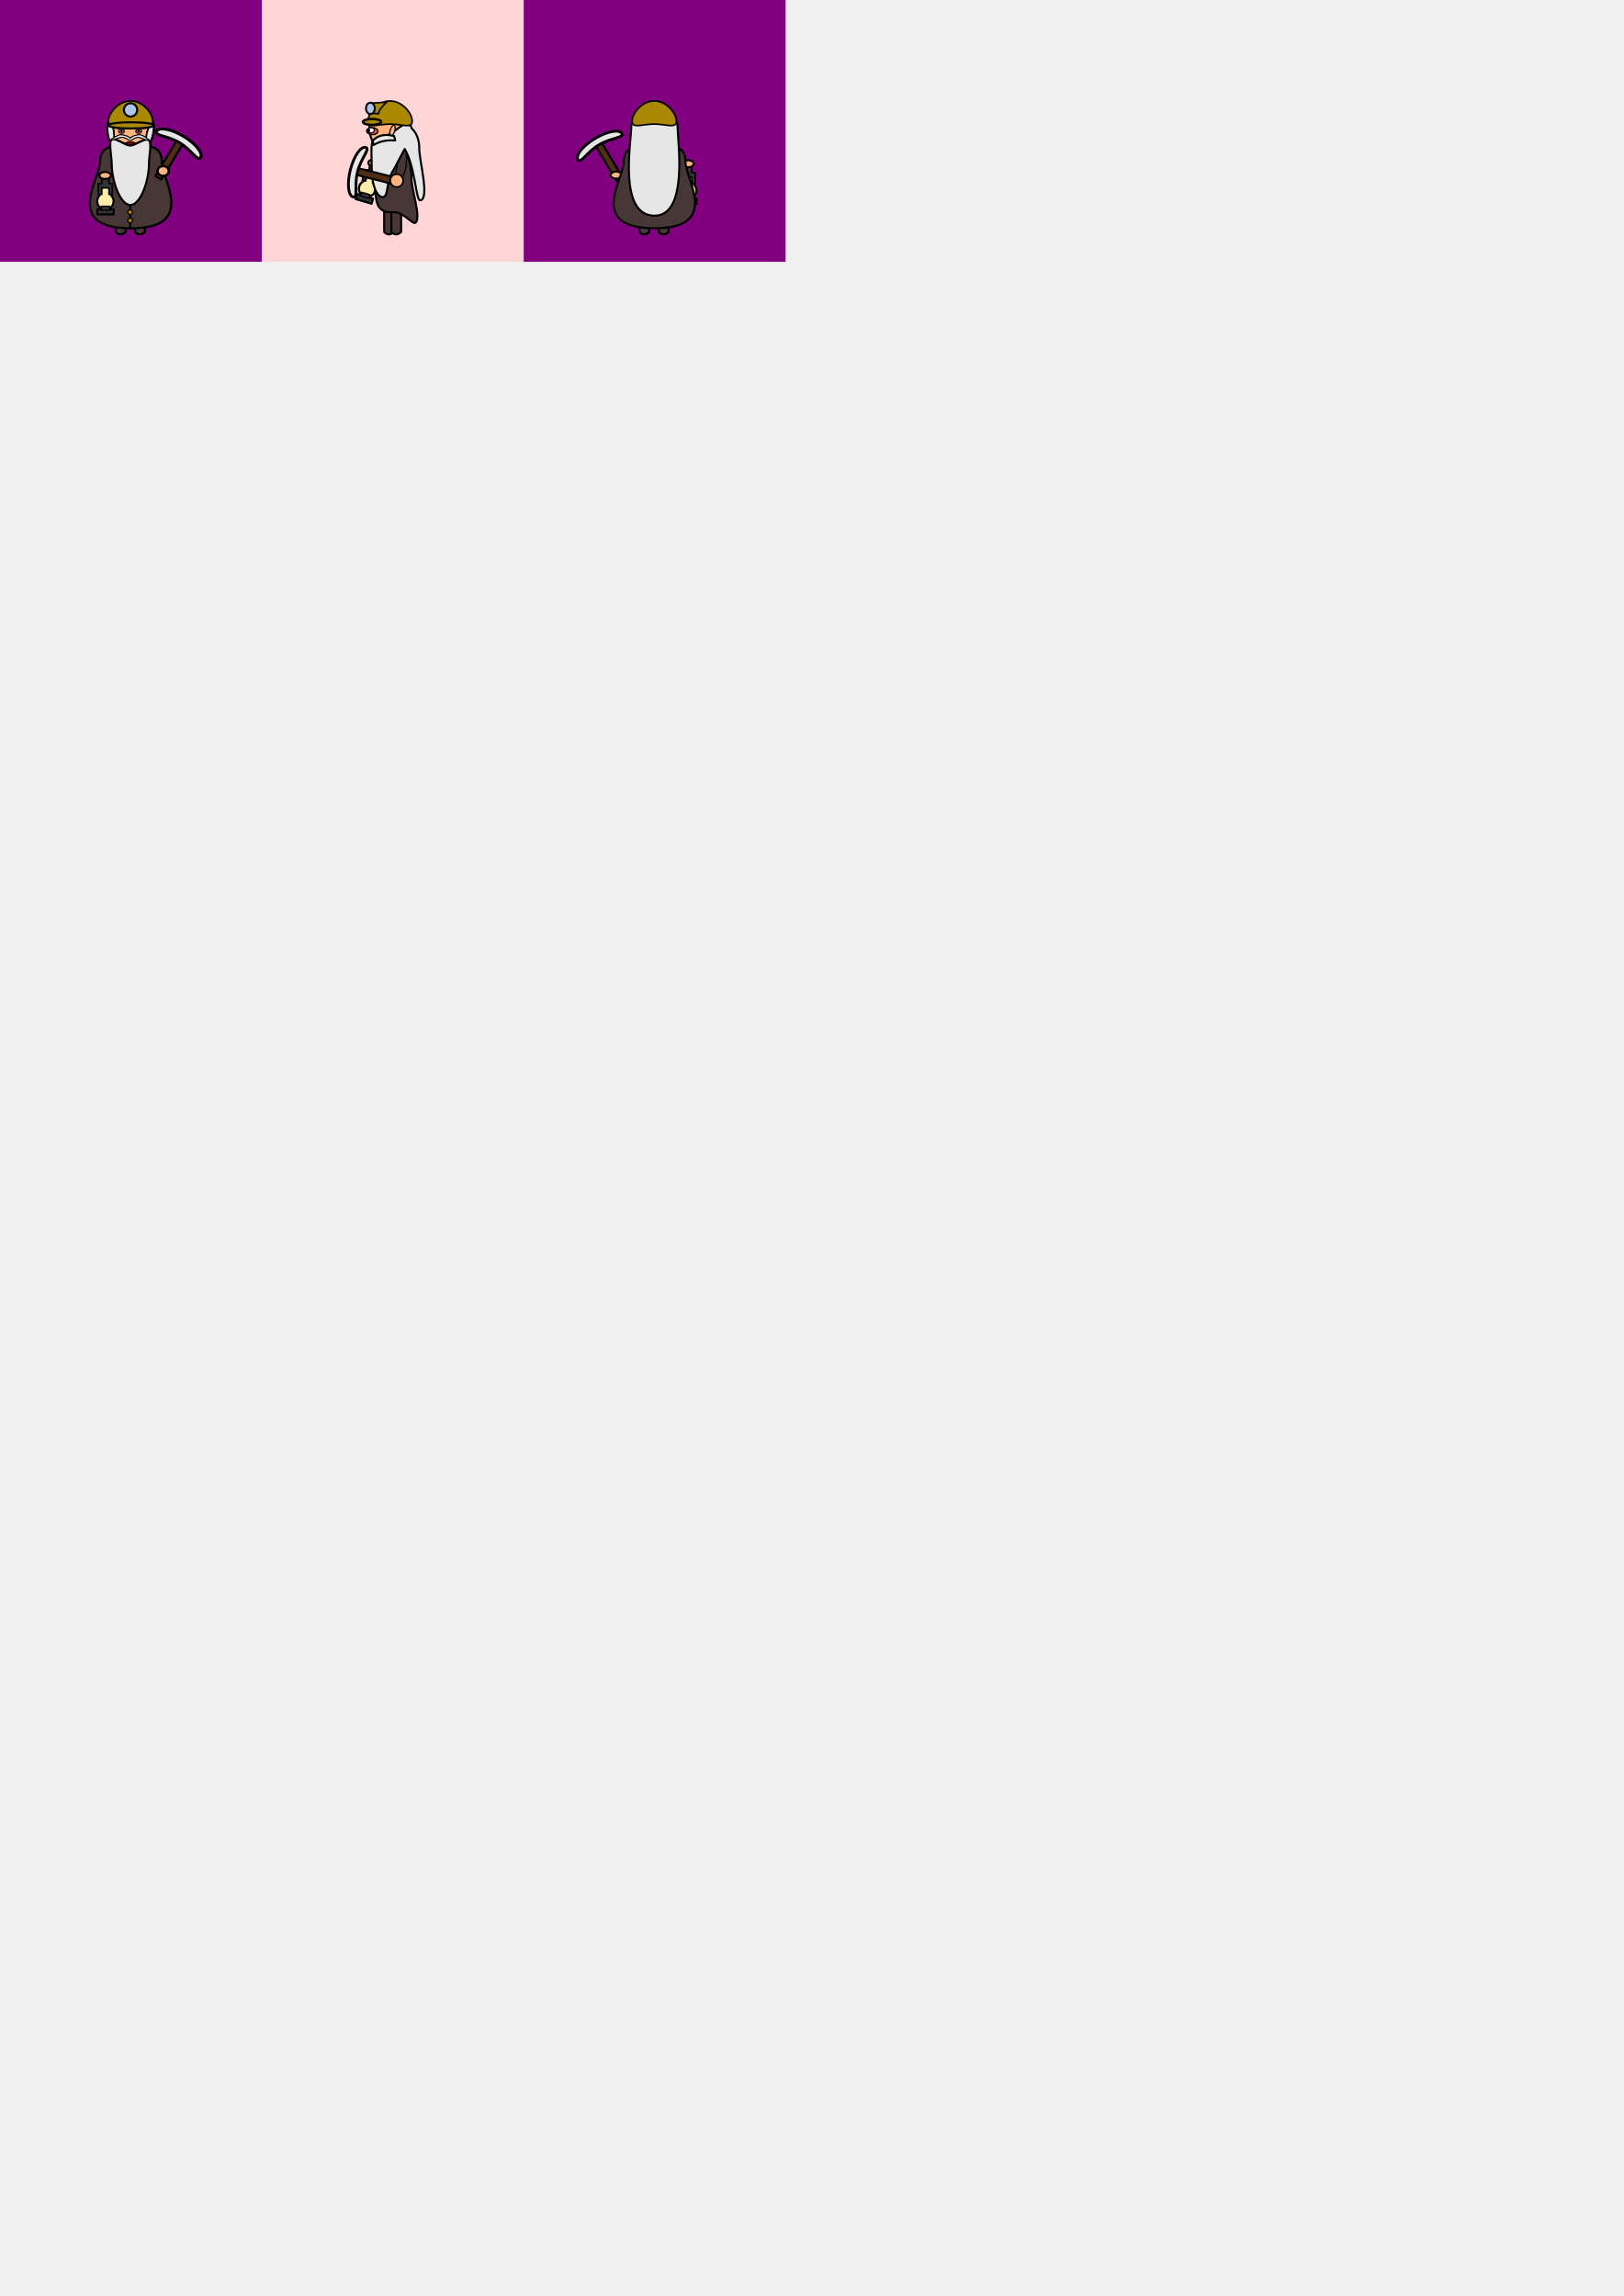
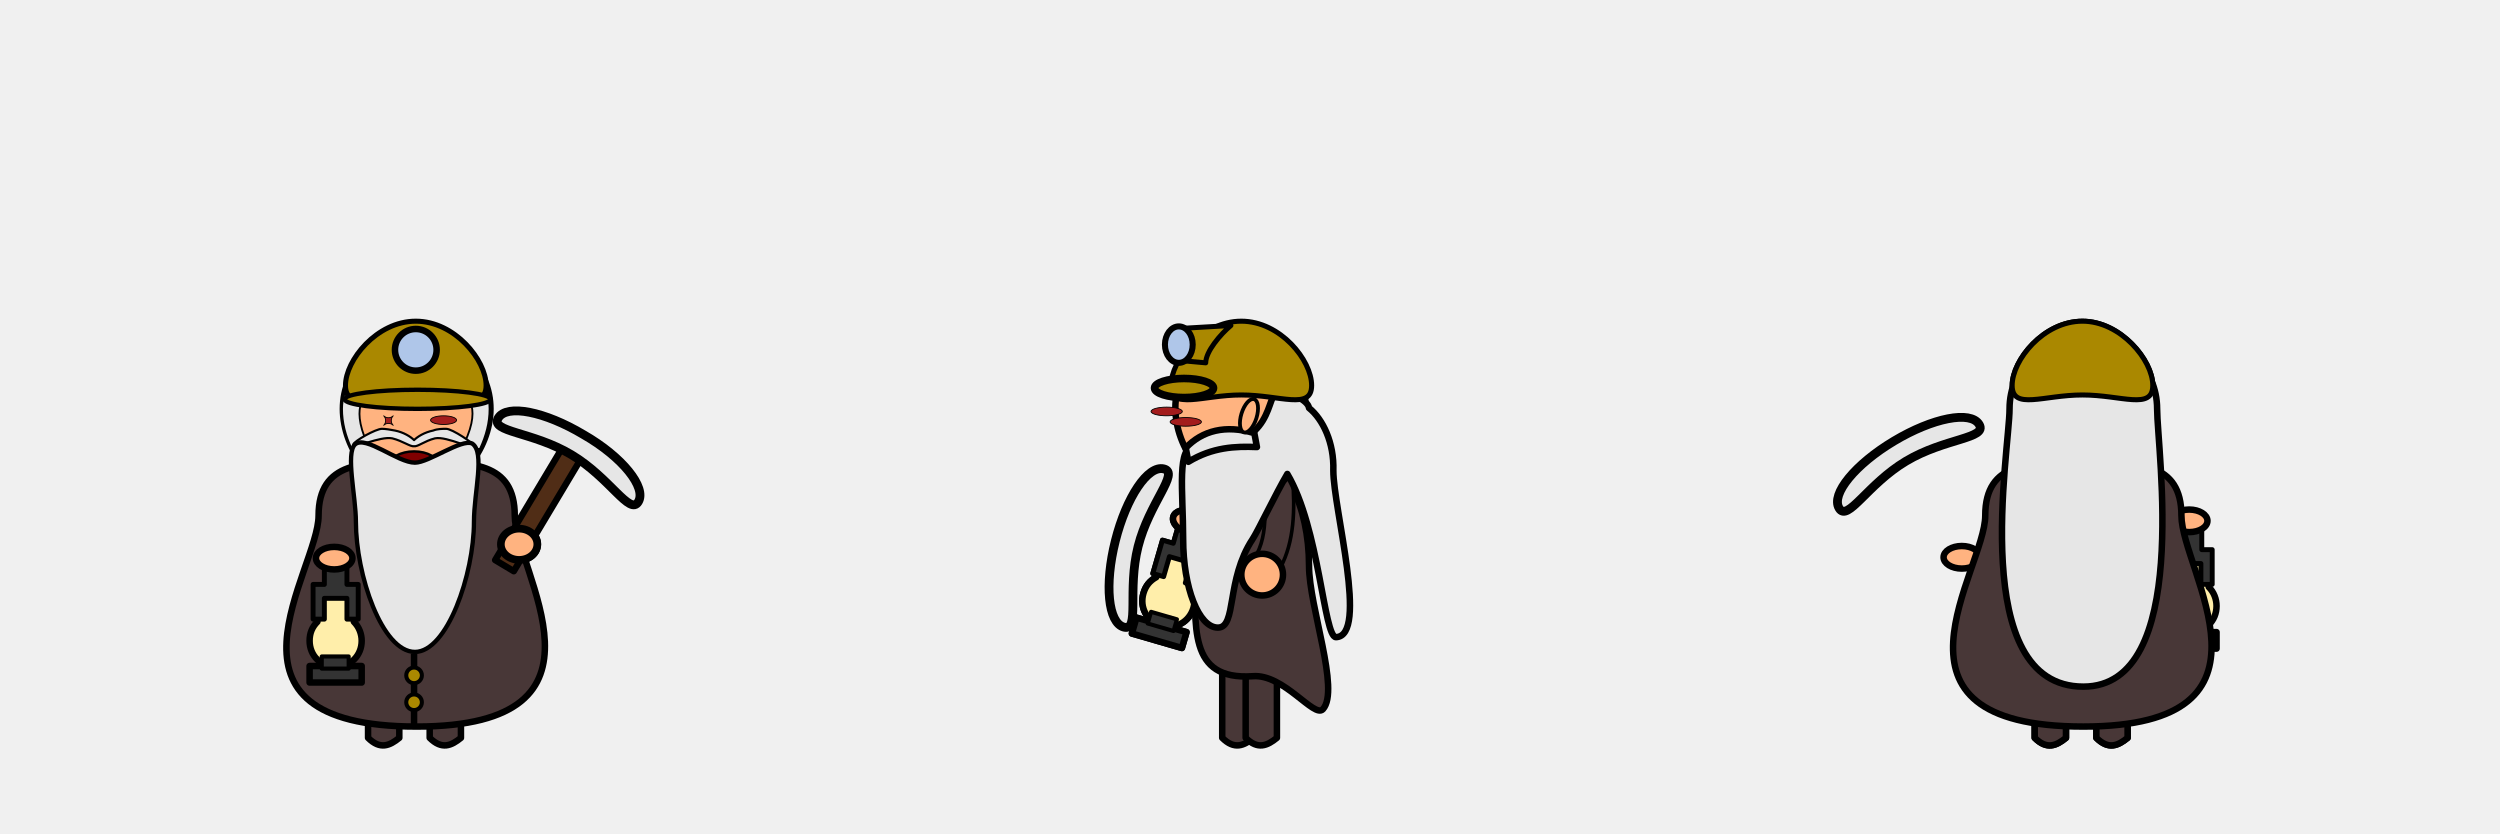
- <svg xmlns="http://www.w3.org/2000/svg" width="210mm" height="297mm" viewBox="0 0 210 297" version="1.1" id="svg8">
-   <defs id="defs2" />
-   <g id="layer1">
-     <rect style="fill:#800080;stroke:none;stroke-width:0.257;stroke-linecap:round;stroke-linejoin:round" id="rect835" width="33.867" height="33.867" x="0" y="0" />
-     <rect style="fill:#ffd5d5;stroke:none;stroke-width:0.257;stroke-linecap:round;stroke-linejoin:round" id="rect1029" width="33.867" height="33.867" x="33.867" y="0" />
-     <rect style="fill:#800080;stroke:none;stroke-width:0.257;stroke-linecap:round;stroke-linejoin:round" id="rect1135" width="33.867" height="33.867" x="67.734" y="0" />
-   </g>
-   <g id="layer2">
-     <path id="path955" style="fill:#ffb380;stroke:#000000;stroke-width:0.265;stroke-linecap:round;stroke-linejoin:round;stroke-miterlimit:4;stroke-dasharray:none" d="m 19.915,16.622 c 0,1.661 -1.38,3.408 -3.04,3.408 -1.661,0 -2.973,-1.747 -2.973,-3.408 0,-1.661 1.346,-3.007 3.007,-3.007 1.661,0 3.007,1.346 3.007,3.007 z" />
-     <g id="g1069" transform="rotate(16.15013,32.6708,144.2578)">
-       <path id="path1061" style="fill:#ffeeaa;fill-opacity:1;stroke:#000000;stroke-width:0.265;stroke-linecap:round;stroke-linejoin:round;stroke-miterlimit:4;stroke-dasharray:none;stroke-opacity:1" d="m 12.827,22.864 v 1.386 a 1.058,1.058 0 0 0 -0.321,0.76 1.058,1.058 0 0 0 1.058,1.058 1.058,1.058 0 0 0 1.058,-1.058 1.058,1.058 0 0 0 -0.321,-0.759 v -1.386 z" />
-       <path id="path1063" style="fill:#333333;fill-opacity:1;stroke:#000000;stroke-width:0.2;stroke-linecap:round;stroke-linejoin:round;stroke-miterlimit:4;stroke-dasharray:none;stroke-opacity:1" d="m 13.099,21.659 v 1.054 h -0.272 -0.169 v 1.413 h 0.441 v -0.845 h 0.93 v 0.845 h 0.441 v -1.413 h -0.166 -0.275 v -1.054 z" />
-       <rect style="fill:#333333;fill-opacity:1;stroke:#000000;stroke-width:0.265;stroke-linecap:round;stroke-linejoin:round;stroke-miterlimit:4;stroke-dasharray:none;stroke-opacity:1" id="rect1065" width="2.116" height="0.655" x="12.523" y="26.052" />
-       <rect style="fill:#333333;fill-opacity:1;stroke:#000000;stroke-width:0.167;stroke-linecap:round;stroke-linejoin:round;stroke-miterlimit:4;stroke-dasharray:none;stroke-opacity:1" id="rect1067" width="1.09" height="0.507" x="13.026" y="25.653" />
-     </g>
-     <ellipse style="fill:#ffb380;fill-opacity:1;stroke:#000000;stroke-width:0.265;stroke-linecap:round;stroke-linejoin:round;stroke-miterlimit:4;stroke-dasharray:none;stroke-opacity:1" id="ellipse1071" cx="52.366" cy="6.893" rx="0.748" ry="0.45" transform="rotate(16.15013)" />
-     <g id="g1121" transform="rotate(16.15013,32.6708,144.2578)">
-       <path id="path1113" style="fill:#ffeeaa;fill-opacity:1;stroke:#000000;stroke-width:0.265;stroke-linecap:round;stroke-linejoin:round;stroke-miterlimit:4;stroke-dasharray:none;stroke-opacity:1" d="m 12.827,22.864 v 1.386 a 1.058,1.058 0 0 0 -0.321,0.76 1.058,1.058 0 0 0 1.058,1.058 1.058,1.058 0 0 0 1.058,-1.058 1.058,1.058 0 0 0 -0.321,-0.759 v -1.386 z" />
-       <path id="path1115" style="fill:#333333;fill-opacity:1;stroke:#000000;stroke-width:0.2;stroke-linecap:round;stroke-linejoin:round;stroke-miterlimit:4;stroke-dasharray:none;stroke-opacity:1" d="m 13.099,21.659 v 1.054 h -0.272 -0.169 v 1.413 h 0.441 v -0.845 h 0.93 v 0.845 h 0.441 v -1.413 h -0.166 -0.275 v -1.054 z" />
-       <rect style="fill:#333333;fill-opacity:1;stroke:#000000;stroke-width:0.265;stroke-linecap:round;stroke-linejoin:round;stroke-miterlimit:4;stroke-dasharray:none;stroke-opacity:1" id="rect1117" width="2.116" height="0.655" x="12.523" y="26.052" />
-       <rect style="fill:#333333;fill-opacity:1;stroke:#000000;stroke-width:0.167;stroke-linecap:round;stroke-linejoin:round;stroke-miterlimit:4;stroke-dasharray:none;stroke-opacity:1" id="rect1119" width="1.09" height="0.507" x="13.026" y="25.653" />
-     </g>
-     <ellipse style="fill:#ffb380;fill-opacity:1;stroke:#000000;stroke-width:0.265;stroke-linecap:round;stroke-linejoin:round;stroke-miterlimit:4;stroke-dasharray:none;stroke-opacity:1" id="ellipse1123" cx="52.366" cy="6.893" rx="0.748" ry="0.45" transform="rotate(16.15013)" />
+ <svg xmlns="http://www.w3.org/2000/svg" version="1.1" id="svg8" x="0px" y="0px" viewBox="0 0 288 96" style="enable-background:new 0 0 288 96;" xml:space="preserve">
+   <style type="text/css">
+ 	.st0{fill:#FFEEAA;stroke:#000000;stroke-width:0.75;stroke-linecap:round;stroke-linejoin:round;stroke-miterlimit:11.339;}
+ 	.st1{fill:#333333;stroke:#000000;stroke-width:0.567;stroke-linecap:round;stroke-linejoin:round;stroke-miterlimit:11.339;}
+ 	.st2{fill:#333333;stroke:#000000;stroke-width:0.75;stroke-linecap:round;stroke-linejoin:round;stroke-miterlimit:11.339;}
+ 	.st3{fill:#333333;stroke:#000000;stroke-width:0.474;stroke-linecap:round;stroke-linejoin:round;stroke-miterlimit:11.339;}
+ 	.st4{fill:#502D16;stroke:#000000;stroke-width:0.75;stroke-linecap:round;stroke-linejoin:round;stroke-miterlimit:11.339;}
+ 	.st5{fill:#E6E6E6;stroke:#000000;stroke-width:1.017;stroke-linecap:round;stroke-linejoin:round;stroke-miterlimit:11.339;}
+ 	.st6{fill:#FFB380;stroke:#000000;stroke-width:0.75;stroke-linecap:round;stroke-linejoin:round;stroke-miterlimit:11.339;}
+ 	.st7{fill:#483737;stroke:#000000;stroke-width:0.75;stroke-linecap:round;stroke-linejoin:round;stroke-miterlimit:11.339;}
+ 	.st8{fill:#AA8800;stroke:#000000;stroke-width:0.582;stroke-linecap:round;stroke-linejoin:round;stroke-miterlimit:11.339;}
+ 	.st9{fill:#AFC6E9;stroke:#000000;stroke-width:0.75;stroke-linecap:round;stroke-linejoin:round;stroke-miterlimit:11.339;}
+ 	.st10{fill:#E6E6E6;stroke:#000000;stroke-width:0.75;stroke-linecap:round;stroke-linejoin:round;stroke-miterlimit:11.339;}
+ 	.st11{fill:#FFB380;stroke:#000000;stroke-width:0.882;stroke-linecap:round;stroke-linejoin:round;stroke-miterlimit:11.339;}
+ 	.st12{fill:#800000;stroke:#000000;stroke-width:0.283;stroke-linecap:round;stroke-linejoin:round;stroke-miterlimit:11.339;}
+ 	.st13{fill:#A31C1C;stroke:#000000;stroke-width:0.1;stroke-linejoin:round;stroke-miterlimit:10;}
+ 	.st14{fill:#E6E6E6;stroke:#000000;stroke-width:0.215;stroke-linecap:round;stroke-linejoin:round;}
+ 	.st15{fill:#E6E6E6;stroke:#000000;stroke-width:0.25;stroke-linecap:round;stroke-linejoin:round;stroke-miterlimit:11.339;}
+ 	.st16{fill:#E6E6E6;stroke:#000000;stroke-width:0.5;stroke-linecap:round;stroke-linejoin:round;stroke-miterlimit:11.339;}
+ 	.st17{fill:#AA8800;stroke:#000000;stroke-width:0.5;stroke-linecap:round;stroke-linejoin:round;stroke-miterlimit:11.339;}
+ 	.st18{fill:none;stroke:#000000;stroke-width:0.75;stroke-miterlimit:11.339;}
+ 	.st19{fill:#AA8800;stroke:#000000;stroke-width:0.468;stroke-linecap:round;stroke-linejoin:round;stroke-miterlimit:11.339;}
+ 	.st20{fill:#483737;stroke:#000000;stroke-width:0.416;stroke-linecap:round;stroke-linejoin:round;stroke-miterlimit:11.339;}
+ 	.st21{fill:#E6E6E6;stroke:#000000;stroke-width:0.75;stroke-linecap:round;stroke-linejoin:round;stroke-miterlimit:3;}
+ 	.st22{fill:#AA8800;stroke:#000000;stroke-width:0.876;stroke-linecap:round;stroke-linejoin:round;stroke-miterlimit:11.339;}
+ 	.st23{fill:#AA8800;stroke:#000000;stroke-width:0.576;stroke-linecap:round;stroke-linejoin:round;stroke-miterlimit:11.339;}
+ 	.st24{fill:#AFC6E9;stroke:#000000;stroke-width:0.697;stroke-linecap:round;stroke-linejoin:round;stroke-miterlimit:11.339;}
+ 	.st25{fill:#FFB380;stroke:#000000;stroke-width:0.437;stroke-linecap:round;stroke-linejoin:round;stroke-miterlimit:11.339;}
+ </style>
+   <g>
    <g id="g1175" transform="translate(75.44514,-0.3803993)">
-       <path id="path1167" style="fill:#ffeeaa;fill-opacity:1;stroke:#000000;stroke-width:0.265;stroke-linecap:round;stroke-linejoin:round;stroke-miterlimit:4;stroke-dasharray:none;stroke-opacity:1" d="m 12.827,22.864 v 1.386 a 1.058,1.058 0 0 0 -0.321,0.76 1.058,1.058 0 0 0 1.058,1.058 1.058,1.058 0 0 0 1.058,-1.058 1.058,1.058 0 0 0 -0.321,-0.759 v -1.386 z" />
-       <path id="path1169" style="fill:#333333;fill-opacity:1;stroke:#000000;stroke-width:0.2;stroke-linecap:round;stroke-linejoin:round;stroke-miterlimit:4;stroke-dasharray:none;stroke-opacity:1" d="m 13.099,21.659 v 1.054 h -0.272 -0.169 v 1.413 h 0.441 v -0.845 h 0.93 v 0.845 h 0.441 v -1.413 h -0.166 -0.275 v -1.054 z" />
-       <rect style="fill:#333333;fill-opacity:1;stroke:#000000;stroke-width:0.265;stroke-linecap:round;stroke-linejoin:round;stroke-miterlimit:4;stroke-dasharray:none;stroke-opacity:1" id="rect1171" width="2.116" height="0.655" x="12.523" y="26.052" />
-       <rect style="fill:#333333;fill-opacity:1;stroke:#000000;stroke-width:0.167;stroke-linecap:round;stroke-linejoin:round;stroke-miterlimit:4;stroke-dasharray:none;stroke-opacity:1" id="rect1173" width="1.09" height="0.507" x="13.026" y="25.653" />
+       <path id="path1167" class="st0" d="M174.8,64.1V68c-0.6,0.6-0.9,1.3-0.9,2.2c0,1.7,1.3,3,3,3c1.7,0,3-1.3,3-3c0,0,0,0,0,0    c0-0.8-0.3-1.6-0.9-2.2v-3.9H174.8z" />
+       <path id="path1169" class="st1" d="M175.5,60.7v3h-0.8h-0.5v4h1.3v-2.4h2.6v2.4h1.3v-4H179h-0.8v-3H175.5z" />
+       <rect id="rect1171" x="173.9" y="73.2" class="st2" width="6" height="1.9" />
+       <rect id="rect1173" x="175.3" y="72" class="st3" width="3.1" height="1.4" />
    </g>
    <g id="g1183" transform="matrix(-0.8582589,0.513217,0.513217,0.8582589,86.42996,-8.590081)">
-       <rect style="fill:#502d16;fill-opacity:1;stroke:#000000;stroke-width:0.265;stroke-linecap:round;stroke-linejoin:round;stroke-miterlimit:4;stroke-dasharray:none;stroke-opacity:1" id="rect1179" width="0.893" height="5.358" x="21.266" y="18.785" />
-       <path id="path1181" style="fill:#e6e6e6;fill-opacity:1;stroke:#000000;stroke-width:0.359;stroke-linecap:round;stroke-linejoin:round;stroke-miterlimit:4;stroke-dasharray:none;stroke-opacity:1" d="m 25.036,19.104 c 2e-6,0.672 -1.489,-0.258 -3.316,-0.258 -1.827,0 -3.299,0.93 -3.299,0.258 1e-6,-0.672 1.481,-1.216 3.307,-1.216 1.827,0 3.307,0.544 3.307,1.216 z" />
+       <rect id="rect1179" x="-83.9" y="136.3" class="st4" width="2.5" height="-15.2" />
+       <path id="path1181" class="st5" d="M-73.2,122c0,1.9-4.2-0.7-9.4-0.7s-9.4,2.6-9.4,0.7    c0-1.9,4.2-3.4,9.4-3.4C-77.4,118.6-73.2,120.1-73.2,122z" />
    </g>
-     <ellipse style="fill:#ffb380;fill-opacity:1;stroke:#000000;stroke-width:0.265;stroke-linecap:round;stroke-linejoin:round;stroke-miterlimit:4;stroke-dasharray:none;stroke-opacity:1" id="ellipse1177" cx="79.715" cy="22.652" rx="0.748" ry="0.45" />
-     <path id="path1189" style="fill:#483737;fill-opacity:1;stroke:#000000;stroke-width:0.265;stroke-linecap:round;stroke-linejoin:round;stroke-miterlimit:4;stroke-dasharray:none" d="m 85.203,26.225 h 1.263 v 3.789 c -0.373,0.309 -0.766,0.492 -1.263,0 z" />
-     <path id="path1191" style="fill:#483737;fill-opacity:1;stroke:#000000;stroke-width:0.265;stroke-linecap:round;stroke-linejoin:round;stroke-miterlimit:4;stroke-dasharray:none" d="m 82.701,26.225 h 1.263 v 3.789 c -0.373,0.309 -0.766,0.492 -1.263,0 z" />
-     <path id="path857" style="fill:#483737;fill-opacity:1;stroke:#000000;stroke-width:0.265;stroke-linecap:round;stroke-linejoin:round;stroke-miterlimit:4;stroke-dasharray:none" d="m 17.469,26.225 h 1.263 v 3.789 c -0.373,0.309 -0.766,0.492 -1.263,0 z" />
-     <path id="rect854" style="fill:#483737;fill-opacity:1;stroke:#000000;stroke-width:0.265;stroke-linecap:round;stroke-linejoin:round;stroke-miterlimit:4;stroke-dasharray:none" d="m 14.967,26.225 h 1.263 v 3.789 c -0.373,0.309 -0.766,0.492 -1.263,0 z" />
-     <path id="path840" style="fill:#483737;stroke:#000000;stroke-width:0.265;stroke-linecap:round;stroke-linejoin:round;stroke-miterlimit:4;stroke-dasharray:none" d="m 20.926,20.964 c 0,2.205 4.577,8.559 -3.992,8.559 -8.8,-1e-6 -3.992,-6.354 -3.992,-8.559 0,-2.205 1.821,-2.173 4.025,-2.173 2.205,0 3.959,-0.032 3.959,2.173 z" />
-     <path id="path838" style="fill:#ffb380;stroke:#000000;stroke-width:0.265;stroke-linecap:round;stroke-linejoin:round;stroke-miterlimit:4;stroke-dasharray:none" d="m 19.915,16.622 c 0,1.661 -1.38,3.408 -3.04,3.408 -1.661,0 -2.973,-1.747 -2.973,-3.408 0,-1.661 1.346,-3.007 3.007,-3.007 1.661,0 3.007,1.346 3.007,3.007 z" />
-     <ellipse style="fill:#e6e6e6;fill-opacity:1;stroke:#000000;stroke-width:0.215;stroke-linecap:round;stroke-linejoin:round;stroke-miterlimit:4;stroke-dasharray:none;stroke-opacity:1" id="ellipse930" cx="-23.238" cy="7.97" rx="0.4" ry="1.468" transform="matrix(-0.9111452,-0.4120855,-0.2256217,0.974215,0,0)" />
-     <ellipse style="fill:#e6e6e6;fill-opacity:1;stroke:#000000;stroke-width:0.215;stroke-linecap:round;stroke-linejoin:round;stroke-miterlimit:4;stroke-dasharray:none;stroke-opacity:1" id="path928" cx="12.168" cy="21.216" rx="0.4" ry="1.468" transform="matrix(0.9459872,-0.3242038,0.1326175,0.9911673,0,0)" />
-     <path id="path846" style="fill:#aa8800;stroke:#000000;stroke-width:0.205;stroke-linecap:round;stroke-linejoin:round;stroke-miterlimit:4;stroke-dasharray:none" d="m 19.748,15.668 c 1e-6,1.02 -1.281,0.385 -2.862,0.385 -1.581,0 -2.862,0.636 -2.862,-0.385 0,-1.02 1.281,-2.608 2.862,-2.608 1.581,0 2.862,1.587 2.862,2.608 z" />
-     <circle style="fill:#afc6e9;stroke:#000000;stroke-width:0.265;stroke-linecap:round;stroke-linejoin:round;stroke-miterlimit:4;stroke-dasharray:none" id="path849" cx="16.886" cy="14.221" r="0.86" />
-     <ellipse style="fill:#800000;fill-opacity:1;stroke:#000000;stroke-width:0.1;stroke-linecap:round;stroke-linejoin:round;stroke-miterlimit:4;stroke-dasharray:none;stroke-opacity:1" id="path870" cx="16.842" cy="18.926" rx="1" ry="0.571" />
-     <path id="path851" style="fill:#e6e6e6;stroke:#000000;stroke-width:0.265;stroke-linecap:round;stroke-linejoin:round;stroke-miterlimit:4;stroke-dasharray:none" d="m 19.267,21.211 c 0,2.153 -1.078,5.301 -2.409,5.301 -1.33,-1e-6 -2.409,-3.148 -2.409,-5.301 0,-1.012 -0.416,-2.791 -0.025,-3.128 0.44,-0.379 1.729,0.75 2.434,0.75 0.579,0 1.906,-0.986 2.322,-0.76 0.539,0.293 0.087,1.923 0.087,3.138 z" />
-     <circle style="fill:#000000;fill-opacity:1;stroke:#000000;stroke-width:0.265;stroke-linecap:round;stroke-linejoin:round;stroke-miterlimit:4;stroke-dasharray:none;stroke-opacity:1" id="circle934" cx="17.978" cy="16.879" r="0.082" />
-     <ellipse style="fill:#aa8800;fill-opacity:1;stroke:#000000;stroke-width:0.265;stroke-linecap:round;stroke-linejoin:round;stroke-miterlimit:4;stroke-dasharray:none" id="path859" cx="16.962" cy="16.218" rx="2.953" ry="0.403" />
-     <path id="path865" style="fill:#e6e6e6;fill-opacity:1;stroke:#000000;stroke-width:0.098;stroke-linecap:round;stroke-linejoin:round;stroke-miterlimit:4;stroke-dasharray:none;stroke-opacity:1" d="m 18.135,17.432 c -0.157,-0.007 -0.339,0.01 -0.53,0.055 -0.355,0.083 -0.64,0.241 -0.764,0.401 -0.127,-0.158 -0.409,-0.313 -0.759,-0.395 -0.191,-0.045 -0.374,-0.061 -0.531,-0.054 -0.261,0.013 -1.142,0.51 -1.174,0.644 -0.05,0.215 1.091,-0.43 1.6,-0.311 0.422,0.099 0.743,0.447 0.877,0.391 0.146,0.031 0.445,-0.289 0.847,-0.384 0.508,-0.119 1.649,0.606 1.599,0.391 -0.031,-0.134 -0.903,-0.727 -1.164,-0.74 z" />
+     <ellipse id="ellipse1177" class="st6" cx="226" cy="64.2" rx="2.1" ry="1.3" />
+     <path id="path1189" class="st7" d="M241.5,74.3h3.6v10.7c-1.1,0.9-2.2,1.4-3.6,0V74.3z" />
+     <path id="path1191" class="st7" d="M234.4,74.3h3.6v10.7c-1.1,0.9-2.2,1.4-3.6,0V74.3z" />
+     <path id="path1137" class="st7" d="M241.5,74.3h3.6v10.7c-1.1,0.9-2.2,1.4-3.6,0V74.3z" />
+     <path id="path1139" class="st7" d="M234.4,74.3h3.6v10.7c-1.1,0.9-2.2,1.4-3.6,0V74.3z" />
+     <ellipse id="ellipse1241" class="st6" cx="252.2" cy="60" rx="2.1" ry="1.3" />
+     <path id="path1141" class="st7" d="M251.3,59.4c0,6.3,13,24.3-11.3,24.3c-24.9,0-11.3-18-11.3-24.3   c0-6.3,5.2-6.2,11.4-6.2S251.3,53.2,251.3,59.4z" />
+     <path id="path1149" class="st8" d="M248,44.4c0,2.9-3.6,1.1-8.1,1.1s-8.1,1.8-8.1-1.1   c0-2.9,3.6-7.4,8.1-7.4C244.3,37,248,41.5,248,44.4z" />
+     <circle id="circle1151" class="st9" cx="239.9" cy="40.3" r="2.4" />
+     <path id="path1195" class="st10" d="M248.5,47.1c0,4.7,4,32-8.5,32c-13.4,0-8.5-27.3-8.5-32   c0-4.7,3.8-8.5,8.5-8.5C244.6,38.6,248.5,42.4,248.5,47.1z" />
+     <path id="path1201" class="st8" d="M248,44.4c0,2.9-3.6,1.1-8.1,1.1s-8.1,1.8-8.1-1.1   c0-2.9,3.6-7.4,8.1-7.4C244.3,37,248,41.5,248,44.4z" />
+   </g>
+   <g>
+     <path id="path838" class="st6" d="M56.5,47.1c0,4.7-3.9,9.7-8.6,9.7s-8.4-5-8.4-9.7s3.8-8.5,8.5-8.5   S56.5,42.4,56.5,47.1z" />
    <g id="g909" transform="translate(0.06614583,1.02526)">
-       <path id="rect874" style="fill:#ffeeaa;fill-opacity:1;stroke:#000000;stroke-width:0.265;stroke-linecap:round;stroke-linejoin:round;stroke-miterlimit:4;stroke-dasharray:none;stroke-opacity:1" d="m 12.827,22.864 v 1.386 a 1.058,1.058 0 0 0 -0.321,0.76 1.058,1.058 0 0 0 1.058,1.058 1.058,1.058 0 0 0 1.058,-1.058 1.058,1.058 0 0 0 -0.321,-0.759 v -1.386 z" />
-       <path id="rect872" style="fill:#333333;fill-opacity:1;stroke:#000000;stroke-width:0.2;stroke-linecap:round;stroke-linejoin:round;stroke-miterlimit:4;stroke-dasharray:none;stroke-opacity:1" d="m 13.099,21.659 v 1.054 h -0.272 -0.169 v 1.413 h 0.441 v -0.845 h 0.93 v 0.845 h 0.441 v -1.413 h -0.166 -0.275 v -1.054 z" />
-       <rect style="fill:#333333;fill-opacity:1;stroke:#000000;stroke-width:0.265;stroke-linecap:round;stroke-linejoin:round;stroke-miterlimit:4;stroke-dasharray:none;stroke-opacity:1" id="rect896" width="2.116" height="0.655" x="12.523" y="26.052" />
-       <rect style="fill:#333333;fill-opacity:1;stroke:#000000;stroke-width:0.167;stroke-linecap:round;stroke-linejoin:round;stroke-miterlimit:4;stroke-dasharray:none;stroke-opacity:1" id="rect898" width="1.09" height="0.507" x="13.026" y="25.653" />
+       <path id="rect874" class="st0" d="M36.5,66.7v3.9c-0.6,0.6-0.9,1.3-0.9,2.2c0,1.7,1.3,3,3,3c1.7,0,3-1.3,3-3c0,0,0,0,0,0    c0-0.8-0.3-1.6-0.9-2.2v-3.9H36.5z" />
+       <path id="rect872" class="st1" d="M37.3,63.3v3h-0.8H36v4h1.3v-2.4h2.6v2.4h1.3v-4h-0.5h-0.8v-3H37.3z" />
+       <rect id="rect896" x="35.6" y="75.7" class="st2" width="6" height="1.9" />
+       <rect id="rect898" x="37" y="74.6" class="st3" width="3.1" height="1.4" />
    </g>
-     <ellipse style="fill:#ffb380;fill-opacity:1;stroke:#000000;stroke-width:0.265;stroke-linecap:round;stroke-linejoin:round;stroke-miterlimit:4;stroke-dasharray:none;stroke-opacity:1" id="path903" cx="13.595" cy="22.698" rx="0.748" ry="0.45" />
-     <g id="g924" transform="rotate(30.87835,23.18473,21.36346)">
-       <rect style="fill:#502d16;fill-opacity:1;stroke:#000000;stroke-width:0.265;stroke-linecap:round;stroke-linejoin:round;stroke-miterlimit:4;stroke-dasharray:none;stroke-opacity:1" id="rect917" width="0.893" height="5.358" x="21.266" y="18.785" />
-       <path id="path919" style="fill:#e6e6e6;fill-opacity:1;stroke:#000000;stroke-width:0.359;stroke-linecap:round;stroke-linejoin:round;stroke-miterlimit:4;stroke-dasharray:none;stroke-opacity:1" d="m 25.036,19.104 c 2e-6,0.672 -1.489,-0.258 -3.316,-0.258 -1.827,0 -3.299,0.93 -3.299,0.258 1e-6,-0.672 1.481,-1.216 3.307,-1.216 1.827,0 3.307,0.544 3.307,1.216 z" />
+     <ellipse id="path903" class="st6" cx="38.5" cy="64.3" rx="2.1" ry="1.3" />
+     <ellipse id="ellipse915" class="st11" cx="59.8" cy="62.7" rx="2.1" ry="1.8" />
+     <path id="path949" class="st7" d="M49.5,74.3h3.6v10.7c-1.1,0.9-2.2,1.4-3.6,0V74.3z" />
+     <path id="path951" class="st7" d="M42.4,74.3H46v10.7c-1.1,0.9-2.2,1.4-3.6,0V74.3z" />
+     <path id="path953" class="st7" d="M59.3,59.4c0,6.3,13,24.3-11.3,24.3c-24.9,0-11.3-18-11.3-24.3   c0-6.3,5.2-6.2,11.4-6.2S59.3,53.2,59.3,59.4z" />
+     <path id="path961" class="st8" d="M56,44.4c0,2.9-3.6,1.1-8.1,1.1c-4.5,0-8.1,1.8-8.1-1.1   c0-2.9,3.6-7.4,8.1-7.4S56,41.5,56,44.4z" />
+     <circle id="circle963" class="st9" cx="47.9" cy="40.3" r="2.4" />
+     <ellipse id="ellipse965" class="st12" cx="47.7" cy="53.6" rx="2.8" ry="1.6" />
+     <ellipse class="st13" cx="51.1" cy="48.4" rx="1.5" ry="0.5" />
+     <path class="st13" d="M45.3,49c-0.3-0.3-0.3-0.8,0-1.1c-0.3,0.3-0.8,0.3-1.1,0c0.3,0.3,0.3,0.8,0,1.1C44.5,48.7,45,48.7,45.3,49z" />
+     <path class="st14" d="M42.3,45.5h-2.7c-0.1,0.5-0.2,1-0.2,1.6c0,1.6,0.4,3.1,1.1,4.6l2.3,0.4C40,46.8,42.3,45.5,42.3,45.5z" />
+     <path class="st14" d="M53.5,45.5h2.7c0.1,0.5,0.2,1,0.2,1.6c0,1.6-0.4,3.1-1.1,4.6L53,52C55.9,46.8,53.5,45.5,53.5,45.5z" />
+     <path id="path865" class="st15" d="M51.4,49.4c-0.4,0-1,0-1.5,0.2c-1,0.2-1.8,0.7-2.2,1.1   c-0.4-0.4-1.2-0.9-2.2-1.1c-0.5-0.1-1.1-0.2-1.5-0.2c-0.7,0-3.2,1.4-3.3,1.8c-0.1,0.6,3.1-1,4.5-0.7c1.2,0.3,2.1,1,2.5,0.9   c0.4,0.1,1.2-0.6,2.4-0.9c1.4-0.3,4.7,1.5,4.6,0.9C54.6,51.1,52.1,49.4,51.4,49.4z" />
+     <path id="path967" class="st16" d="M54.6,60.1c0,6.1-3.1,15-6.8,15c-3.8,0-6.8-8.9-6.8-15   c0-2.9-1.2-7.9-0.1-8.9c1.2-1.1,4.9,2.1,6.9,2.1c1.6,0,5.4-2.8,6.6-2.2C55.9,52.1,54.6,56.7,54.6,60.1z" />
+     <ellipse id="ellipse975" class="st17" cx="48.1" cy="46" rx="8.4" ry="1.1" />
+     <g id="g987" transform="translate(0.06614583,1.02526)">
+       <path id="path979" class="st0" d="M36.5,66.7v3.9c-0.6,0.6-0.9,1.3-0.9,2.2c0,1.7,1.3,3,3,3c1.7,0,3-1.3,3-3c0,0,0,0,0,0    c0-0.8-0.3-1.6-0.9-2.2v-3.9H36.5z" />
+       <path id="path981" class="st1" d="M37.3,63.3v3h-0.8H36v4h1.3v-2.4h2.6v2.4h1.3v-4h-0.5h-0.8v-3H37.3z" />
+       <rect id="rect983" x="35.6" y="75.7" class="st2" width="6" height="1.9" />
+       <rect id="rect985" x="37" y="74.6" class="st3" width="3.1" height="1.4" />
    </g>
-     <ellipse style="fill:#ffb380;fill-opacity:1;stroke:#000000;stroke-width:0.311;stroke-linecap:round;stroke-linejoin:round;stroke-miterlimit:4;stroke-dasharray:none;stroke-opacity:1" id="ellipse915" cx="21.103" cy="22.12" rx="0.725" ry="0.642" />
-     <circle style="fill:#000000;fill-opacity:1;stroke:#000000;stroke-width:0.265;stroke-linecap:round;stroke-linejoin:round;stroke-miterlimit:4;stroke-dasharray:none;stroke-opacity:1" id="path932" cx="15.715" cy="16.885" r="0.082" />
-     <path id="path949" style="fill:#483737;fill-opacity:1;stroke:#000000;stroke-width:0.265;stroke-linecap:round;stroke-linejoin:round;stroke-miterlimit:4;stroke-dasharray:none" d="m 17.469,26.225 h 1.263 v 3.789 c -0.373,0.309 -0.766,0.492 -1.263,0 z" />
-     <path id="path951" style="fill:#483737;fill-opacity:1;stroke:#000000;stroke-width:0.265;stroke-linecap:round;stroke-linejoin:round;stroke-miterlimit:4;stroke-dasharray:none" d="m 14.967,26.225 h 1.263 v 3.789 c -0.373,0.309 -0.766,0.492 -1.263,0 z" />
-     <path id="path953" style="fill:#483737;stroke:#000000;stroke-width:0.265;stroke-linecap:round;stroke-linejoin:round;stroke-miterlimit:4;stroke-dasharray:none" d="m 20.926,20.964 c 0,2.205 4.577,8.559 -3.992,8.559 -8.8,-1e-6 -3.992,-6.354 -3.992,-8.559 0,-2.205 1.821,-2.173 4.025,-2.173 2.205,0 3.959,-0.032 3.959,2.173 z" />
-     <ellipse style="fill:#e6e6e6;fill-opacity:1;stroke:#000000;stroke-width:0.215;stroke-linecap:round;stroke-linejoin:round;stroke-miterlimit:4;stroke-dasharray:none;stroke-opacity:1" id="ellipse957" cx="-23.238" cy="7.97" rx="0.4" ry="1.468" transform="matrix(-0.9111452,-0.4120855,-0.2256217,0.974215,0,0)" />
-     <ellipse style="fill:#e6e6e6;fill-opacity:1;stroke:#000000;stroke-width:0.215;stroke-linecap:round;stroke-linejoin:round;stroke-miterlimit:4;stroke-dasharray:none;stroke-opacity:1" id="ellipse959" cx="12.168" cy="21.216" rx="0.4" ry="1.468" transform="matrix(0.9459872,-0.3242038,0.1326175,0.9911673,0,0)" />
-     <path id="path961" style="fill:#aa8800;stroke:#000000;stroke-width:0.205;stroke-linecap:round;stroke-linejoin:round;stroke-miterlimit:4;stroke-dasharray:none" d="m 19.748,15.668 c 1e-6,1.02 -1.281,0.385 -2.862,0.385 -1.581,0 -2.862,0.636 -2.862,-0.385 0,-1.02 1.281,-2.608 2.862,-2.608 1.581,0 2.862,1.587 2.862,2.608 z" />
-     <circle style="fill:#afc6e9;stroke:#000000;stroke-width:0.265;stroke-linecap:round;stroke-linejoin:round;stroke-miterlimit:4;stroke-dasharray:none" id="circle963" cx="16.886" cy="14.221" r="0.86" />
-     <ellipse style="fill:#800000;fill-opacity:1;stroke:#000000;stroke-width:0.1;stroke-linecap:round;stroke-linejoin:round;stroke-miterlimit:4;stroke-dasharray:none;stroke-opacity:1" id="ellipse965" cx="16.842" cy="18.926" rx="1" ry="0.571" />
-     <path id="path967" style="fill:#e6e6e6;stroke:#000000;stroke-width:0.265;stroke-linecap:round;stroke-linejoin:round;stroke-miterlimit:4;stroke-dasharray:none" d="m 19.267,21.211 c 0,2.153 -1.078,5.301 -2.409,5.301 -1.33,-1e-6 -2.409,-3.148 -2.409,-5.301 0,-1.012 -0.416,-2.791 -0.025,-3.128 0.44,-0.379 1.729,0.75 2.434,0.75 0.579,0 1.906,-0.986 2.322,-0.76 0.539,0.293 0.087,1.923 0.087,3.138 z" />
-     <ellipse style="fill:#ff5555;fill-opacity:1;stroke:#000000;stroke-width:0.086;stroke-linecap:round;stroke-linejoin:round;stroke-miterlimit:4;stroke-dasharray:none;stroke-opacity:1" id="circle973" cx="15.715" cy="16.984" rx="0.405" ry="0.288" />
-     <ellipse style="fill:#aa8800;fill-opacity:1;stroke:#000000;stroke-width:0.265;stroke-linecap:round;stroke-linejoin:round;stroke-miterlimit:4;stroke-dasharray:none" id="ellipse975" cx="16.962" cy="16.218" rx="2.953" ry="0.403" />
-     <path id="path977" style="fill:#e6e6e6;fill-opacity:1;stroke:#000000;stroke-width:0.125;stroke-linecap:round;stroke-linejoin:round;stroke-miterlimit:4;stroke-dasharray:none;stroke-opacity:1" d="m 18.135,17.432 c -0.157,-0.007 -0.339,0.01 -0.53,0.055 -0.355,0.083 -0.64,0.241 -0.764,0.402 -0.127,-0.159 -0.409,-0.313 -0.759,-0.396 -0.191,-0.045 -0.374,-0.062 -0.531,-0.054 -0.261,0.013 -1.142,0.511 -1.174,0.646 -0.05,0.215 1.091,-0.431 1.6,-0.311 0.422,0.099 0.743,0.448 0.877,0.392 0.146,0.031 0.445,-0.29 0.847,-0.385 0.508,-0.119 1.649,0.608 1.599,0.392 -0.031,-0.135 -0.903,-0.729 -1.164,-0.742 z" />
-     <g id="g987" transform="translate(0.06614583,1.02526)">
-       <path id="path979" style="fill:#ffeeaa;fill-opacity:1;stroke:#000000;stroke-width:0.265;stroke-linecap:round;stroke-linejoin:round;stroke-miterlimit:4;stroke-dasharray:none;stroke-opacity:1" d="m 12.827,22.864 v 1.386 a 1.058,1.058 0 0 0 -0.321,0.76 1.058,1.058 0 0 0 1.058,1.058 1.058,1.058 0 0 0 1.058,-1.058 1.058,1.058 0 0 0 -0.321,-0.759 v -1.386 z" />
-       <path id="path981" style="fill:#333333;fill-opacity:1;stroke:#000000;stroke-width:0.2;stroke-linecap:round;stroke-linejoin:round;stroke-miterlimit:4;stroke-dasharray:none;stroke-opacity:1" d="m 13.099,21.659 v 1.054 h -0.272 -0.169 v 1.413 h 0.441 v -0.845 h 0.93 v 0.845 h 0.441 v -1.413 h -0.166 -0.275 v -1.054 z" />
-       <rect style="fill:#333333;fill-opacity:1;stroke:#000000;stroke-width:0.265;stroke-linecap:round;stroke-linejoin:round;stroke-miterlimit:4;stroke-dasharray:none;stroke-opacity:1" id="rect983" width="2.116" height="0.655" x="12.523" y="26.052" />
-       <rect style="fill:#333333;fill-opacity:1;stroke:#000000;stroke-width:0.167;stroke-linecap:round;stroke-linejoin:round;stroke-miterlimit:4;stroke-dasharray:none;stroke-opacity:1" id="rect985" width="1.09" height="0.507" x="13.026" y="25.653" />
+     <ellipse id="ellipse989" class="st6" cx="38.5" cy="64.3" rx="2.1" ry="1.3" />
+     <g id="g995" transform="rotate(30.87835,23.18473,21.36346)">
+       <rect id="rect991" x="68" y="32.2" transform="matrix(2.509143e-06 1 -1 2.509143e-06 109.0911 -42.1749)" class="st4" width="15.2" height="2.5" />
+       <path id="path993" class="st5" d="M85.1,26.8c0,1.9-4.2-0.7-9.4-0.7s-9.4,2.6-9.4,0.7    c0-1.9,4.2-3.4,9.4-3.4C80.9,23.3,85.1,24.9,85.1,26.8z" />
    </g>
-     <ellipse style="fill:#ffb380;fill-opacity:1;stroke:#000000;stroke-width:0.265;stroke-linecap:round;stroke-linejoin:round;stroke-miterlimit:4;stroke-dasharray:none;stroke-opacity:1" id="ellipse989" cx="13.595" cy="22.698" rx="0.748" ry="0.45" />
-     <g id="g995" transform="rotate(30.87835,23.18473,21.36346)">
-       <rect style="fill:#502d16;fill-opacity:1;stroke:#000000;stroke-width:0.265;stroke-linecap:round;stroke-linejoin:round;stroke-miterlimit:4;stroke-dasharray:none;stroke-opacity:1" id="rect991" width="0.893" height="5.358" x="21.266" y="18.785" />
-       <path id="path993" style="fill:#e6e6e6;fill-opacity:1;stroke:#000000;stroke-width:0.359;stroke-linecap:round;stroke-linejoin:round;stroke-miterlimit:4;stroke-dasharray:none;stroke-opacity:1" d="m 25.036,19.104 c 2e-6,0.672 -1.489,-0.258 -3.316,-0.258 -1.827,0 -3.299,0.93 -3.299,0.258 1e-6,-0.672 1.481,-1.216 3.307,-1.216 1.827,0 3.307,0.544 3.307,1.216 z" />
+     <ellipse id="ellipse997" class="st11" cx="59.8" cy="62.7" rx="2.1" ry="1.8" />
+     <path id="path1243" class="st18" d="M47.7,83.6v-8.3" />
+     <circle id="path1245" class="st19" cx="47.7" cy="77.8" r="0.9" />
+     <circle id="circle1247" class="st19" cx="47.7" cy="80.9" r="0.9" />
+   </g>
+   <g>
+     <g id="g1069" transform="rotate(16.15013,32.6708,144.2578)">
+       <path id="path1061" class="st0" d="M107.6,37.7v3.9c-0.6,0.6-0.9,1.3-0.9,2.2c0,1.7,1.3,3,3,3c1.7,0,3-1.3,3-3c0,0,0,0,0,0    c0-0.8-0.3-1.6-0.9-2.2v-3.9L107.6,37.7z" />
+       <path id="path1063" class="st1" d="M108.4,34.3v3h-0.8h-0.5v4h1.3v-2.4h2.6v2.4h1.3v-4h-0.5H111v-3H108.4z" />
+       <rect id="rect1065" x="108.8" y="44.7" transform="matrix(2.398392e-06 1 -1 2.398392e-06 157.4096 -62.0908)" class="st2" width="1.9" height="6" />
+       <rect id="rect1067" x="109" y="44.8" transform="matrix(2.398393e-06 1 -1 2.398393e-06 156.0402 -63.4022)" class="st3" width="1.4" height="3.1" />
    </g>
-     <ellipse style="fill:#ffb380;fill-opacity:1;stroke:#000000;stroke-width:0.311;stroke-linecap:round;stroke-linejoin:round;stroke-miterlimit:4;stroke-dasharray:none;stroke-opacity:1" id="ellipse997" cx="21.103" cy="22.12" rx="0.725" ry="0.642" />
-     <path id="path1031" style="fill:#483737;fill-opacity:1;stroke:#000000;stroke-width:0.265;stroke-linecap:round;stroke-linejoin:round;stroke-miterlimit:4;stroke-dasharray:none" d="m 49.685,26.225 h 1.263 v 3.789 c -0.373,0.309 -0.766,0.492 -1.263,0 z" />
-     <path id="path1271" style="fill:#483737;fill-opacity:1;stroke:#000000;stroke-width:0.265;stroke-linecap:round;stroke-linejoin:round;stroke-miterlimit:4;stroke-dasharray:none" d="m 50.617,26.225 h 1.263 v 3.789 c -0.373,0.309 -0.766,0.492 -1.263,0 z" />
-     <path id="path1137" style="fill:#483737;fill-opacity:1;stroke:#000000;stroke-width:0.265;stroke-linecap:round;stroke-linejoin:round;stroke-miterlimit:4;stroke-dasharray:none" d="m 85.203,26.225 h 1.263 v 3.789 c -0.373,0.309 -0.766,0.492 -1.263,0 z" />
-     <path id="path1139" style="fill:#483737;fill-opacity:1;stroke:#000000;stroke-width:0.265;stroke-linecap:round;stroke-linejoin:round;stroke-miterlimit:4;stroke-dasharray:none" d="m 82.701,26.225 h 1.263 v 3.789 c -0.373,0.309 -0.766,0.492 -1.263,0 z" />
-     <ellipse style="fill:#ffb380;fill-opacity:1;stroke:#000000;stroke-width:0.265;stroke-linecap:round;stroke-linejoin:round;stroke-miterlimit:4;stroke-dasharray:none;stroke-opacity:1" id="ellipse1241" cx="88.983" cy="21.183" rx="0.748" ry="0.45" />
-     <path id="path1141" style="fill:#483737;stroke:#000000;stroke-width:0.265;stroke-linecap:round;stroke-linejoin:round;stroke-miterlimit:4;stroke-dasharray:none" d="m 88.66,20.964 c 0,2.205 4.577,8.559 -3.992,8.559 -8.8,-1e-6 -3.992,-6.354 -3.992,-8.559 0,-2.205 1.821,-2.173 4.025,-2.173 2.205,0 3.959,-0.032 3.959,2.173 z" />
-     <path id="path1149" style="fill:#aa8800;stroke:#000000;stroke-width:0.205;stroke-linecap:round;stroke-linejoin:round;stroke-miterlimit:4;stroke-dasharray:none" d="m 87.482,15.668 c 1e-6,1.02 -1.281,0.385 -2.862,0.385 -1.581,0 -2.862,0.636 -2.862,-0.385 0,-1.02 1.281,-2.608 2.862,-2.608 1.581,0 2.862,1.587 2.862,2.608 z" />
-     <circle style="fill:#afc6e9;stroke:#000000;stroke-width:0.265;stroke-linecap:round;stroke-linejoin:round;stroke-miterlimit:4;stroke-dasharray:none" id="circle1151" cx="84.62" cy="14.221" r="0.86" />
-     <path id="path1195" style="fill:#e6e6e6;fill-opacity:1;stroke:#000000;stroke-width:0.265;stroke-linecap:round;stroke-linejoin:round;stroke-miterlimit:4;stroke-dasharray:none" d="m 87.649,16.622 c 8.57e-4,1.662 1.406,11.288 -3.007,11.279 -4.719,-0.009 -3.008,-9.618 -3.006,-11.279 0.001,-1.661 1.346,-3.007 3.007,-3.007 1.661,0 3.006,1.346 3.007,3.007 z" />
-     <path id="path1201" style="fill:#aa8800;stroke:#000000;stroke-width:0.205;stroke-linecap:round;stroke-linejoin:round;stroke-miterlimit:4;stroke-dasharray:none" d="m 87.482,15.668 c 1e-6,1.02 -1.281,0.385 -2.862,0.385 -1.581,0 -2.862,0.636 -2.862,-0.385 0,-1.02 1.281,-2.608 2.862,-2.608 1.581,0 2.862,1.587 2.862,2.608 z" />
-     <path style="fill:none;stroke:#000000;stroke-width:0.265px;stroke-linecap:butt;stroke-linejoin:miter;stroke-opacity:1" d="M 16.834,29.501 V 26.558" id="path1243" />
-     <circle style="fill:#aa8800;fill-opacity:1;stroke:#000000;stroke-width:0.165;stroke-linecap:round;stroke-linejoin:round;stroke-miterlimit:4;stroke-dasharray:none;stroke-opacity:1" id="path1245" cx="16.826" cy="27.444" r="0.304" />
-     <circle style="fill:#aa8800;fill-opacity:1;stroke:#000000;stroke-width:0.165;stroke-linecap:round;stroke-linejoin:round;stroke-miterlimit:4;stroke-dasharray:none;stroke-opacity:1" id="circle1247" cx="16.826" cy="28.527" r="0.304" />
-     <ellipse style="fill:#ffffff;fill-opacity:1;stroke:#000000;stroke-width:0.1;stroke-linecap:round;stroke-linejoin:round;stroke-miterlimit:4;stroke-dasharray:none;stroke-opacity:1" id="path1263" cx="15.711" cy="16.927" rx="0.315" ry="0.194" />
-     <circle style="fill:#000000;fill-opacity:1;stroke:none;stroke-width:0.572;stroke-linecap:round;stroke-linejoin:round;stroke-miterlimit:4;stroke-dasharray:none;stroke-opacity:1" id="circle1261" cx="15.711" cy="16.922" r="0.177" />
-     <ellipse style="fill:#ff5555;fill-opacity:1;stroke:#000000;stroke-width:0.086;stroke-linecap:round;stroke-linejoin:round;stroke-miterlimit:4;stroke-dasharray:none;stroke-opacity:1" id="ellipse1265" cx="17.937" cy="16.984" rx="0.405" ry="0.288" />
-     <ellipse style="fill:#ffffff;fill-opacity:1;stroke:#000000;stroke-width:0.1;stroke-linecap:round;stroke-linejoin:round;stroke-miterlimit:4;stroke-dasharray:none;stroke-opacity:1" id="ellipse1267" cx="17.933" cy="16.927" rx="0.315" ry="0.194" />
-     <circle style="fill:#000000;fill-opacity:1;stroke:none;stroke-width:0.572;stroke-linecap:round;stroke-linejoin:round;stroke-miterlimit:4;stroke-dasharray:none;stroke-opacity:1" id="circle1269" cx="17.933" cy="16.922" r="0.177" />
-     <path id="path1273" style="fill:#483737;fill-opacity:1;stroke:#000000;stroke-width:0.265;stroke-linecap:round;stroke-linejoin:round;stroke-miterlimit:4;stroke-dasharray:none;stroke-opacity:1" d="m 53.214,22.986 c 0,1.659 1.269,5.037 0.55,5.809 -0.35,0.375 -1.573,-1.431 -2.865,-1.344 -2.634,0.177 -2.315,-1.999 -2.315,-4.465 0,-2.466 1.037,-4.465 2.315,-4.465 1.279,0 2.315,1.999 2.315,4.465 z" />
-     <path id="rect1327" style="fill:#483737;fill-opacity:1;stroke:#000000;stroke-width:0.147;stroke-linecap:round;stroke-linejoin:round;stroke-miterlimit:4;stroke-dasharray:none;stroke-opacity:1" d="m 51.325,19.224 1.192,0.185 c 0.123,1.294 0.075,2.604 -0.504,3.653 l -1.192,-0.185 c 0.798,-0.956 0.587,-2.303 0.504,-3.653 z" />
-     <path id="path1089" style="fill:#ffb380;stroke:#000000;stroke-width:0.265;stroke-linecap:round;stroke-linejoin:round;stroke-miterlimit:4;stroke-dasharray:none" d="m 53.104,17.019 c 0,1.661 -0.701,3.01 -2.362,3.01 -1.661,0 -2.973,-1.747 -2.973,-3.408 0,-1.661 1.346,-3.007 3.007,-3.007 1.661,0 2.329,1.744 2.329,3.404 z" />
-     <g id="g1319" transform="rotate(-79.37818,47.70467,17.03631)">
-       <ellipse style="fill:#ff5555;fill-opacity:1;stroke:#000000;stroke-width:0.18;stroke-linecap:round;stroke-linejoin:round;stroke-miterlimit:4;stroke-dasharray:none;stroke-opacity:1" id="path1310" cx="43.573" cy="29.742" rx="0.446" ry="0.722" transform="matrix(0.9632901,-0.2684628,0.1978166,0.9802391,0,0)" />
-       <ellipse style="fill:#ffffff;fill-opacity:1;stroke:#000000;stroke-width:0.161;stroke-linecap:round;stroke-linejoin:round;stroke-miterlimit:4;stroke-dasharray:none;stroke-opacity:1" id="path1323" cx="32.349" cy="-39.358" transform="rotate(70.41085)" rx="0.441" ry="0.336" />
-       <circle style="fill:#000000;fill-opacity:1;stroke:#000000;stroke-width:0.143;stroke-linecap:round;stroke-linejoin:round;stroke-miterlimit:4;stroke-dasharray:none;stroke-opacity:1" id="path1325" cx="32.051" cy="-39.377" r="0.14" transform="rotate(70.41085)" />
+     <ellipse id="ellipse1071" transform="matrix(0.2782 -0.9605 0.9605 0.2782 41.3121 175.0839)" class="st6" cx="137.1" cy="60.1" rx="1.3" ry="2.1" />
+     <g id="g1121" transform="rotate(16.15013,32.6708,144.2578)">
+       <path id="path1113" class="st0" d="M107.6,37.7v3.9c-0.6,0.6-0.9,1.3-0.9,2.2c0,1.7,1.3,3,3,3c1.7,0,3-1.3,3-3c0,0,0,0,0,0    c0-0.8-0.3-1.6-0.9-2.2v-3.9L107.6,37.7z" />
+       <path id="path1115" class="st1" d="M108.4,34.3v3h-0.8h-0.5v4h1.3v-2.4h2.6v2.4h1.3v-4h-0.5H111v-3H108.4z" />
+       <rect id="rect1117" x="108.8" y="44.7" transform="matrix(2.398392e-06 1 -1 2.398392e-06 157.4096 -62.0908)" class="st2" width="1.9" height="6" />
+       <rect id="rect1119" x="109" y="44.8" transform="matrix(2.398393e-06 1 -1 2.398393e-06 156.0402 -63.4022)" class="st3" width="1.4" height="3.1" />
    </g>
-     <path id="path1303" style="fill:#e6e6e6;fill-opacity:1;stroke:#000000;stroke-width:1;stroke-linecap:round;stroke-linejoin:round;stroke-miterlimit:4;stroke-dasharray:none;stroke-opacity:1" d="m 198.527,60.146 c -0.705,-0.171 -11.922,9.436 -14.945,8.348 -2.805,-1.01 -1.863,6.784 -1.863,14.281 0,7.497 2.417,13.574 5.398,13.574 2.981,0 1.239,-7.337 5.398,-13.574 0.78,-1.169 3.656,-7.111 5.316,-9.934 4.992,8.216 5.561,25.118 7.442,25.089 5.064,-0.078 -0.445,-19.763 -0.342,-25.534 0.077,-4.302 -1.661,-7.872 -3.688,-9.629 -0.306,-1.294 -1.137,-2.239 -2.717,-2.621 z" transform="scale(0.2645833)" />
+     <ellipse id="ellipse1123" transform="matrix(0.2782 -0.9605 0.9605 0.2782 41.3121 175.0839)" class="st6" cx="137.1" cy="60.1" rx="1.3" ry="2.1" />
+     <path id="path1031" class="st7" d="M140.8,74.3h3.6v10.7c-1.1,0.9-2.2,1.4-3.6,0V74.3z" />
+     <path id="path1271" class="st7" d="M143.5,74.3h3.6v10.7c-1.1,0.9-2.2,1.4-3.6,0V74.3z" />
+     <path id="path1273" class="st7" d="M150.8,65.2c0,4.7,3.6,14.3,1.6,16.5c-1,1.1-4.5-4.1-8.1-3.8   c-7.5,0.5-6.6-5.7-6.6-12.7s2.9-12.7,6.6-12.7C147.9,52.5,150.8,58.2,150.8,65.2z" />
+     <path id="rect1327" class="st20" d="M145.5,54.5l3.4,0.5c0.3,3.7,0.2,7.4-1.4,10.4l-3.4-0.5   C146.3,62.1,145.7,58.3,145.5,54.5z" />
+     <path id="path1089" class="st6" d="M150.5,48.2c0,4.7-2,8.5-6.7,8.5s-8.4-5-8.4-9.7s3.8-8.5,8.5-8.5   S150.5,43.5,150.5,48.2z" />
+     <path id="path1303" class="st21" d="M147.3,45.1c-1.6,0-0.1,6.9-9.6,6.3   c-2.2-0.1-1.4,5.1-1.4,10.7s1.8,10.2,4,10.2s0.9-5.5,4-10.2c0.6-0.9,2.7-5.3,4-7.5c3.7,6.2,4.2,18.8,5.6,18.8   c3.8-0.1-0.3-14.8-0.3-19.2c0.1-3.2-1.2-5.9-2.8-7.2C150.7,46.1,148.5,45.1,147.3,45.1z" />
    <g id="g1280" transform="matrix(-0.2444154,0.9696706,0.9696706,0.2444154,33.27569,-3.463515)">
-       <rect style="fill:#502d16;fill-opacity:1;stroke:#000000;stroke-width:0.265;stroke-linecap:round;stroke-linejoin:round;stroke-miterlimit:4;stroke-dasharray:none;stroke-opacity:1" id="rect1276" width="0.893" height="5.358" x="21.266" y="18.785" />
-       <path id="path1278" style="fill:#e6e6e6;fill-opacity:1;stroke:#000000;stroke-width:0.359;stroke-linecap:round;stroke-linejoin:round;stroke-miterlimit:4;stroke-dasharray:none;stroke-opacity:1" d="m 25.036,19.104 c 2e-6,0.672 -1.489,-0.258 -3.316,-0.258 -1.827,0 -3.299,0.93 -3.299,0.258 1e-6,-0.672 1.481,-1.216 3.307,-1.216 1.827,0 3.307,0.544 3.307,1.216 z" />
+       <rect id="rect1276" x="39.2" y="126.1" class="st4" width="2.5" height="-15.2" />
+       <path id="path1278" class="st5" d="M49.9,111.8c0,1.9-4.2-0.7-9.4-0.7c-5.2,0-9.4,2.6-9.4,0.7    c0-1.9,4.2-3.4,9.4-3.4C45.7,108.4,49.9,109.9,49.9,111.8z" />
    </g>
-     <circle style="fill:#ffb380;fill-opacity:1;stroke:#000000;stroke-width:0.223;stroke-linecap:round;stroke-linejoin:round;stroke-miterlimit:4;stroke-dasharray:none;stroke-opacity:1" id="path1282" cx="51.309" cy="23.363" r="0.839" />
-     <path id="path1095" style="fill:#aa8800;stroke:#000000;stroke-width:0.205;stroke-linecap:round;stroke-linejoin:round;stroke-miterlimit:4;stroke-dasharray:none" d="m 53.311,15.668 c 10e-7,1.02 -1.281,0.385 -2.862,0.385 -1.581,0 -2.862,0.636 -2.862,-0.385 0,-1.02 1.281,-2.608 2.862,-2.608 1.581,0 2.862,1.587 2.862,2.608 z" />
-     <ellipse style="fill:#aa8800;fill-opacity:1;stroke:#000000;stroke-width:0.309;stroke-linecap:round;stroke-linejoin:round;stroke-miterlimit:4;stroke-dasharray:none;stroke-opacity:1" id="path1284" cx="48.117" cy="15.774" rx="1.182" ry="0.387" />
-     <path id="rect1288" style="fill:#aa8800;fill-opacity:1;stroke:#000000;stroke-width:0.203;stroke-linecap:round;stroke-linejoin:round;stroke-miterlimit:4;stroke-dasharray:none;stroke-opacity:1" d="m 48.18,13.334 1.827,-0.117 c -0.434,0.357 -1.032,1.052 -1.041,1.5 l -0.786,-0.058 z" />
-     <ellipse style="fill:#afc6e9;fill-opacity:1;stroke:#000000;stroke-width:0.246;stroke-linecap:round;stroke-linejoin:round;stroke-miterlimit:4;stroke-dasharray:none;stroke-opacity:1" id="path1286" cx="47.904" cy="14.02" rx="0.568" ry="0.734" />
-     <ellipse style="fill:#ffb380;fill-opacity:1;stroke:#000000;stroke-width:0.154;stroke-linecap:round;stroke-linejoin:round;stroke-miterlimit:4;stroke-dasharray:none;stroke-opacity:1" id="path1321" cx="53.486" cy="1.148" rx="0.3" ry="0.722" transform="rotate(17.18615)" />
-     <path id="rect1307" style="fill:#e6e6e6;fill-opacity:1;stroke:#000000;stroke-width:0.265;stroke-linecap:round;stroke-linejoin:round;stroke-miterlimit:4;stroke-dasharray:none;stroke-opacity:1" d="m 48.2,18.209 c 0.686,-0.723 1.609,-0.936 2.791,-0.592 l 0.116,0.549 c -0.891,-0.039 -1.793,-0.014 -2.791,0.592 z" />
+     <circle id="path1282" class="st6" cx="145.4" cy="66.2" r="2.4" />
+     <path id="path1095" class="st8" d="M151.1,44.4c0,2.9-3.6,1.1-8.1,1.1s-8.1,1.8-8.1-1.1   c0-2.9,3.6-7.4,8.1-7.4S151.1,41.5,151.1,44.4z" />
+     <ellipse id="path1284" class="st22" cx="136.4" cy="44.7" rx="3.4" ry="1.1" />
+     <path id="rect1288" class="st23" d="M136.6,37.8l5.2-0.3c-1.2,1-2.9,3-2.9,4.3l-2.2-0.2V37.8z" />
+     <ellipse id="path1286" class="st24" cx="135.8" cy="39.7" rx="1.6" ry="2.1" />
+     <path id="rect1307" class="st10" d="M136.6,51.6c1.9-2,4.6-2.7,7.9-1.7l0.3,1.6c-2.5-0.1-5.1,0-7.9,1.7   L136.6,51.6z" />
+     <ellipse class="st13" cx="134.4" cy="47.4" rx="1.8" ry="0.5" />
+     <ellipse class="st13" cx="136.6" cy="48.6" rx="1.8" ry="0.5" />
+     <ellipse id="path1321" transform="matrix(0.2955 -0.9553 0.9553 0.2955 55.6015 171.2095)" class="st25" cx="143.9" cy="47.9" rx="2" ry="0.9" />
  </g>
</svg>
